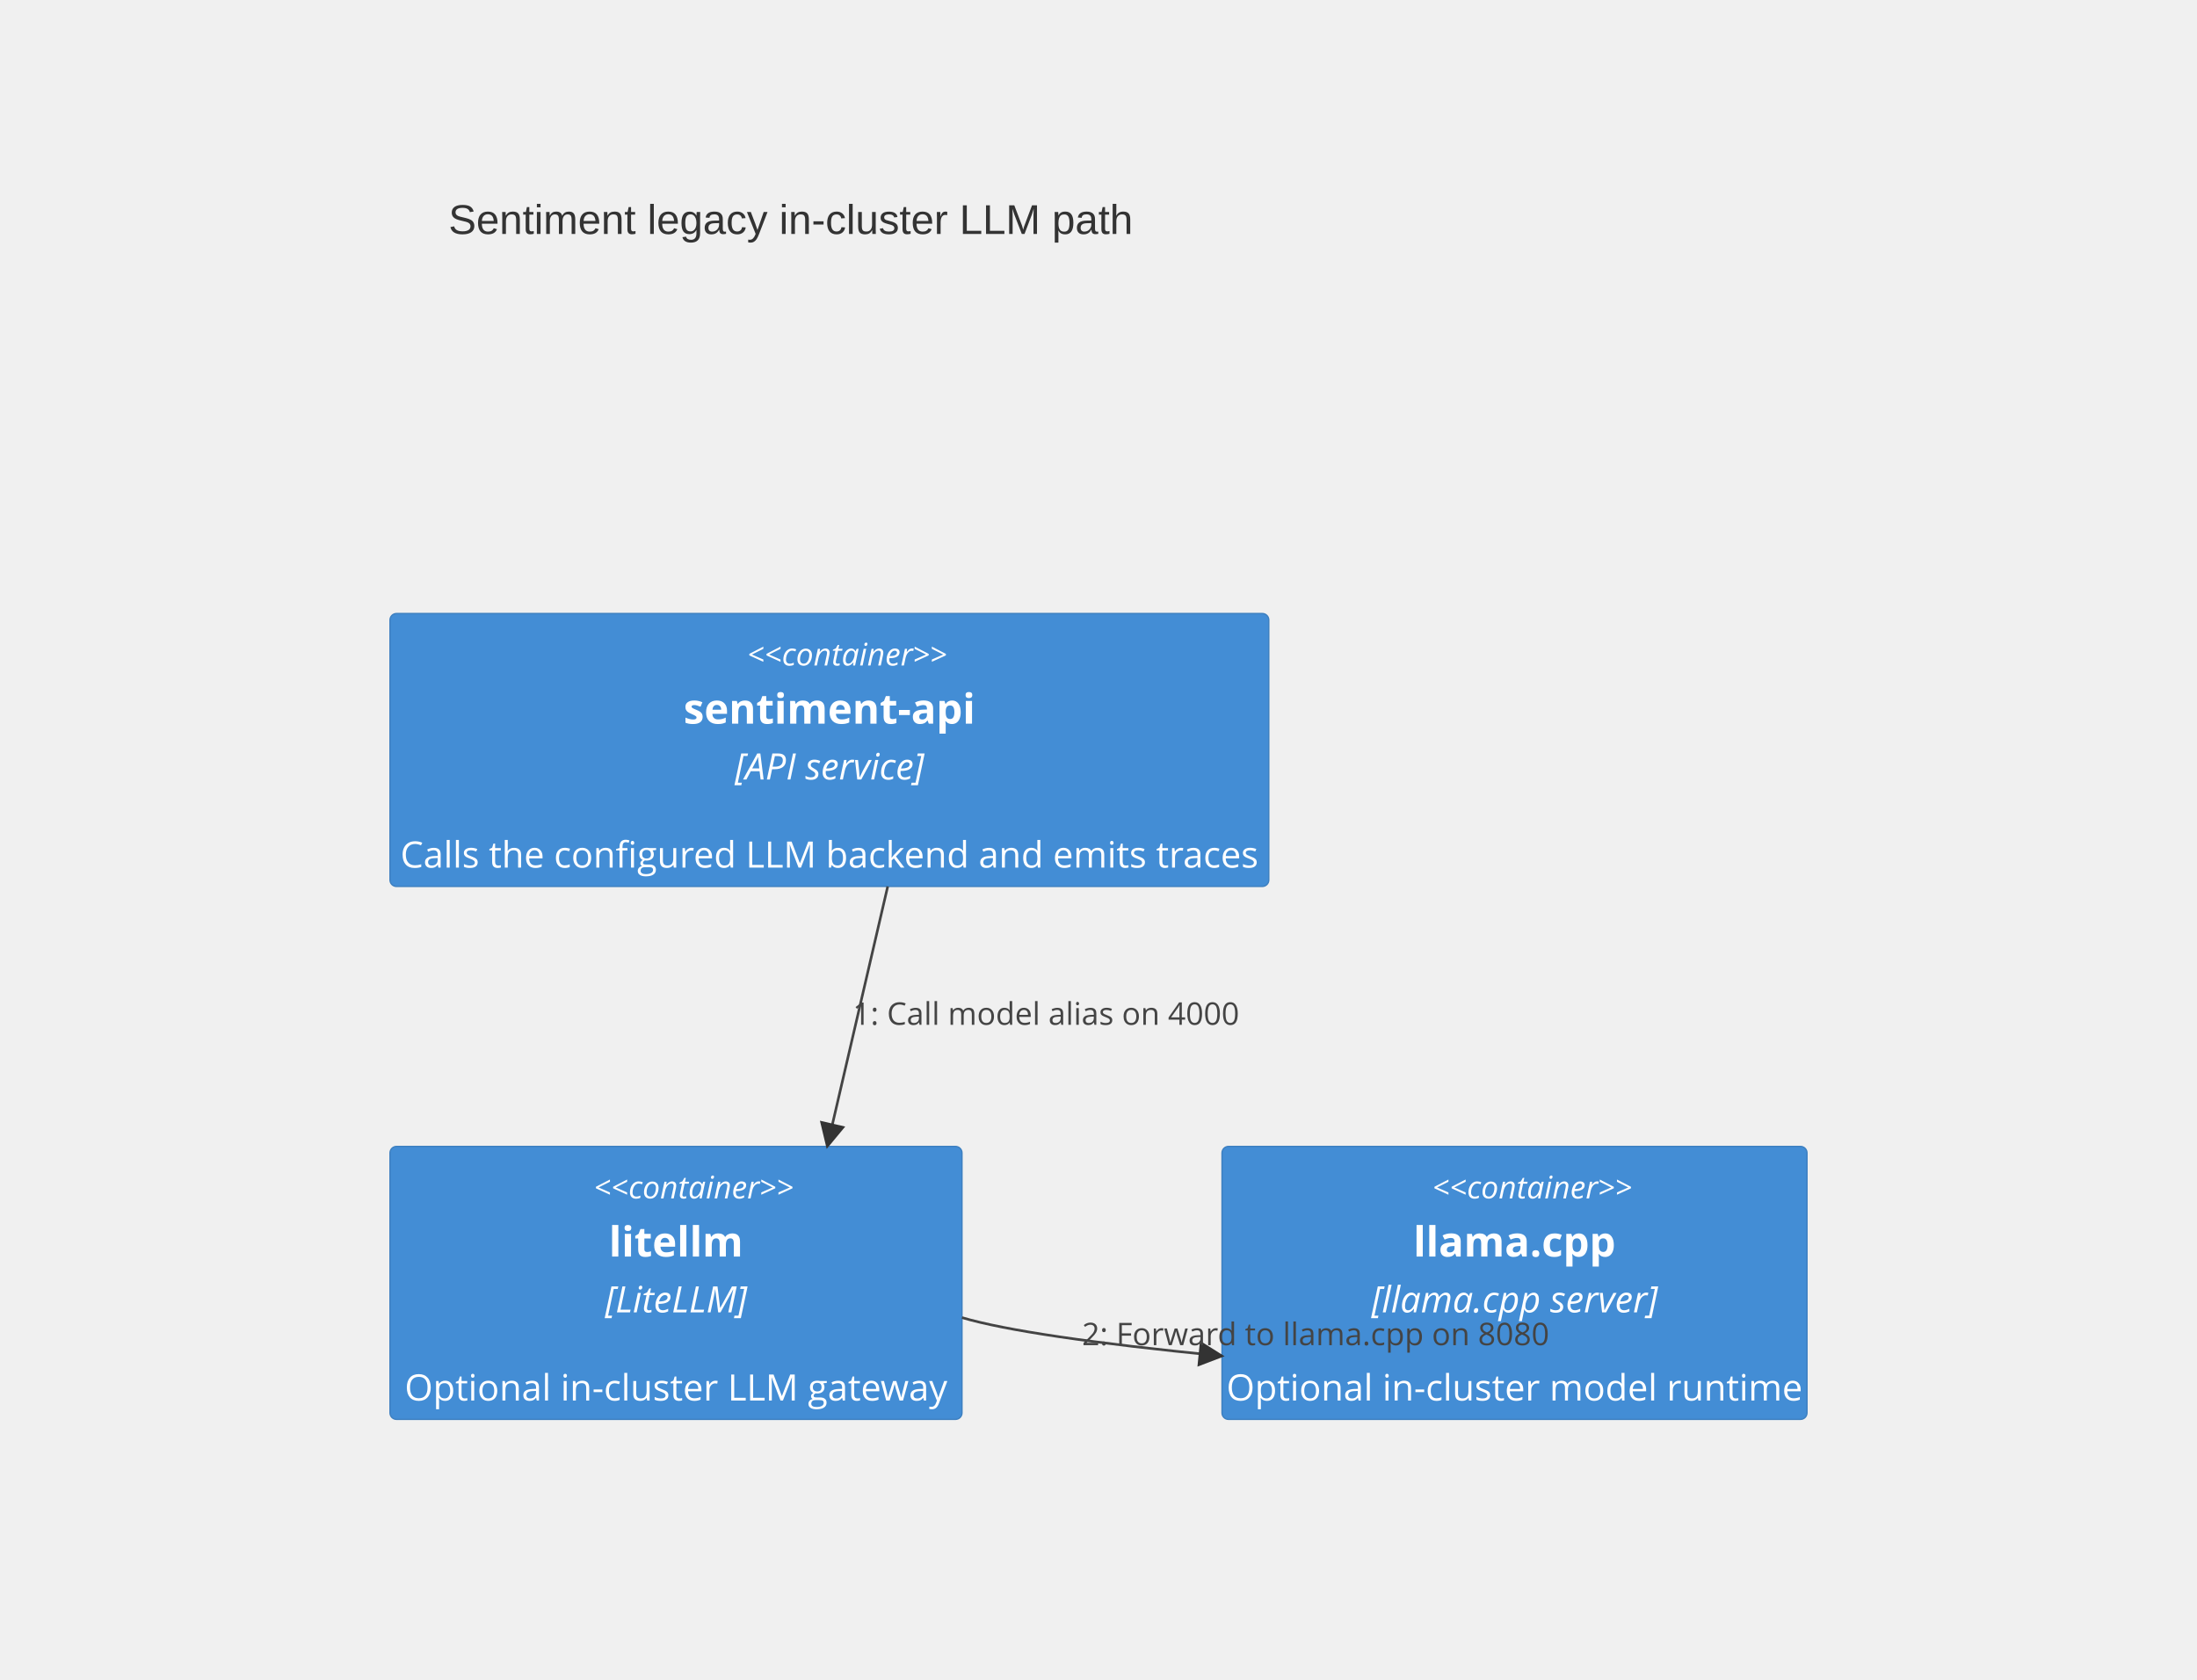
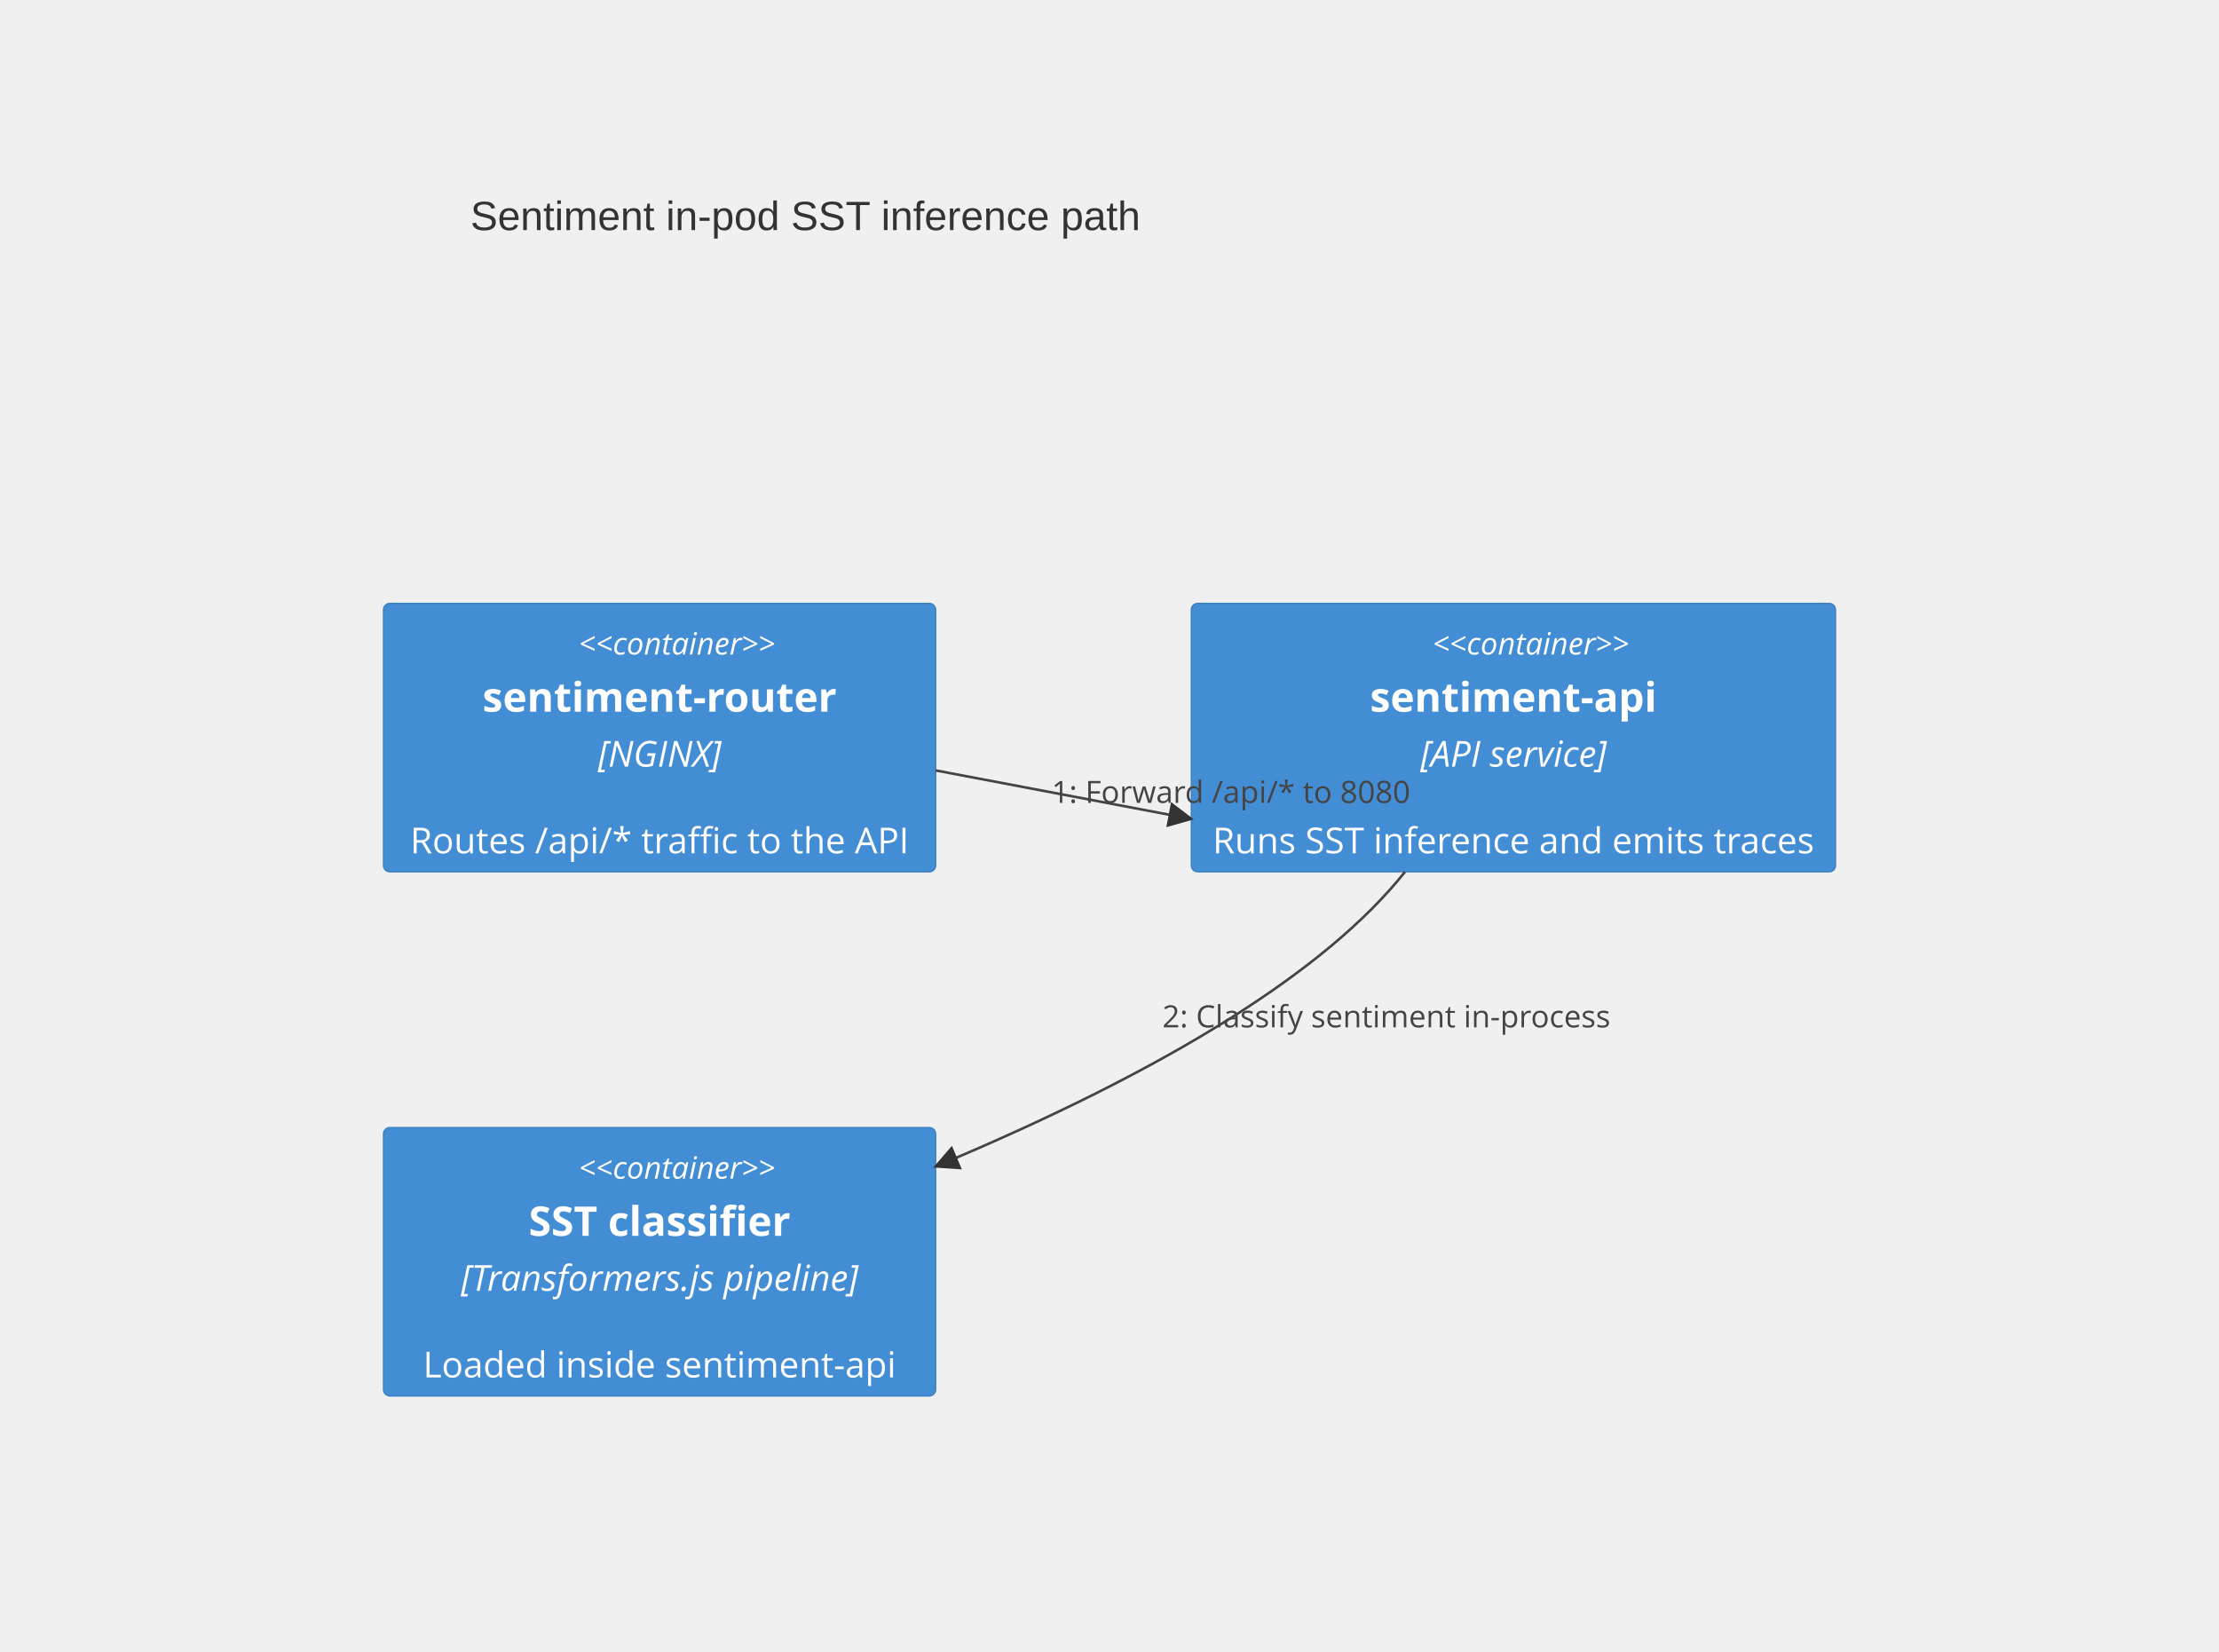
- <svg xmlns="http://www.w3.org/2000/svg" id="my-svg" width="100%" style="max-width: 845px; background-color: white;" viewBox="0 -70 845 646" role="graphics-document document" aria-roledescription="c4">
+ <svg xmlns="http://www.w3.org/2000/svg" id="my-svg" width="100%" style="max-width: 868px; background-color: white;" viewBox="0 -70 868 646" role="graphics-document document" aria-roledescription="c4">
  <style>#my-svg{font-family:"trebuchet ms",verdana,arial,sans-serif;font-size:16px;fill:#333;}@keyframes edge-animation-frame{from{stroke-dashoffset:0;}}@keyframes dash{to{stroke-dashoffset:0;}}#my-svg .edge-animation-slow{stroke-dasharray:9,5!important;stroke-dashoffset:900;animation:dash 50s linear infinite;stroke-linecap:round;}#my-svg .edge-animation-fast{stroke-dasharray:9,5!important;stroke-dashoffset:900;animation:dash 20s linear infinite;stroke-linecap:round;}#my-svg .error-icon{fill:hsl(220.588, 100%, 98.333%);}#my-svg .error-text{fill:rgb(8.5, 5.75, 0);stroke:rgb(8.5, 5.75, 0);}#my-svg .edge-thickness-normal{stroke-width:1px;}#my-svg .edge-thickness-thick{stroke-width:3.5px;}#my-svg .edge-pattern-solid{stroke-dasharray:0;}#my-svg .edge-thickness-invisible{stroke-width:0;fill:none;}#my-svg .edge-pattern-dashed{stroke-dasharray:3;}#my-svg .edge-pattern-dotted{stroke-dasharray:2;}#my-svg .marker{fill:#000000;stroke:#000000;}#my-svg .marker.cross{stroke:#000000;}#my-svg svg{font-family:"trebuchet ms",verdana,arial,sans-serif;font-size:16px;}#my-svg p{margin:0;}#my-svg .person{stroke:hsl(40.588, 60%, 83.333%);fill:#fff4dd;}#my-svg :root{--mermaid-font-family:"trebuchet ms",verdana,arial,sans-serif;}</style>
  <g />
  <defs>
    <symbol id="computer" width="24" height="24">
      <path transform="scale(.5)" d="M2 2v13h20v-13h-20zm18 11h-16v-9h16v9zm-10.228 6l.466-1h3.524l.467 1h-4.457zm14.228 3h-24l2-6h2.104l-1.33 4h18.45l-1.297-4h2.073l2 6zm-5-10h-14v-7h14v7z" />
    </symbol>
  </defs>
  <defs>
    <symbol id="database" fill-rule="evenodd" clip-rule="evenodd">
      <path transform="scale(.5)" d="M12.258.001l.256.004.255.005.253.008.251.01.249.012.247.015.246.016.242.019.241.02.239.023.236.024.233.027.231.028.229.031.225.032.223.034.22.036.217.038.214.04.211.041.208.043.205.045.201.046.198.048.194.05.191.051.187.053.183.054.18.056.175.057.172.059.168.06.163.061.16.063.155.064.15.066.074.033.073.033.071.034.07.034.069.035.068.035.067.035.066.035.064.036.064.036.062.036.06.036.06.037.058.037.058.037.055.038.055.038.053.038.052.038.051.039.05.039.048.039.047.039.045.04.044.04.043.04.041.04.04.041.039.041.037.041.036.041.034.041.033.042.032.042.03.042.029.042.027.042.026.043.024.043.023.043.021.043.02.043.018.044.017.043.015.044.013.044.012.044.011.045.009.044.007.045.006.045.004.045.002.045.001.045v17l-.001.045-.002.045-.004.045-.006.045-.007.045-.009.044-.011.045-.012.044-.013.044-.015.044-.017.043-.018.044-.02.043-.021.043-.023.043-.024.043-.026.043-.027.042-.029.042-.03.042-.032.042-.033.042-.034.041-.036.041-.037.041-.039.041-.04.041-.041.04-.043.04-.044.04-.045.04-.047.039-.048.039-.05.039-.051.039-.052.038-.053.038-.055.038-.055.038-.058.037-.058.037-.06.037-.06.036-.062.036-.064.036-.064.036-.066.035-.067.035-.068.035-.069.035-.07.034-.071.034-.073.033-.074.033-.15.066-.155.064-.16.063-.163.061-.168.06-.172.059-.175.057-.18.056-.183.054-.187.053-.191.051-.194.05-.198.048-.201.046-.205.045-.208.043-.211.041-.214.04-.217.038-.22.036-.223.034-.225.032-.229.031-.231.028-.233.027-.236.024-.239.023-.241.02-.242.019-.246.016-.247.015-.249.012-.251.01-.253.008-.255.005-.256.004-.258.001-.258-.001-.256-.004-.255-.005-.253-.008-.251-.01-.249-.012-.247-.015-.245-.016-.243-.019-.241-.02-.238-.023-.236-.024-.234-.027-.231-.028-.228-.031-.226-.032-.223-.034-.22-.036-.217-.038-.214-.04-.211-.041-.208-.043-.204-.045-.201-.046-.198-.048-.195-.05-.19-.051-.187-.053-.184-.054-.179-.056-.176-.057-.172-.059-.167-.06-.164-.061-.159-.063-.155-.064-.151-.066-.074-.033-.072-.033-.072-.034-.07-.034-.069-.035-.068-.035-.067-.035-.066-.035-.064-.036-.063-.036-.062-.036-.061-.036-.06-.037-.058-.037-.057-.037-.056-.038-.055-.038-.053-.038-.052-.038-.051-.039-.049-.039-.049-.039-.046-.039-.046-.04-.044-.04-.043-.04-.041-.04-.04-.041-.039-.041-.037-.041-.036-.041-.034-.041-.033-.042-.032-.042-.03-.042-.029-.042-.027-.042-.026-.043-.024-.043-.023-.043-.021-.043-.02-.043-.018-.044-.017-.043-.015-.044-.013-.044-.012-.044-.011-.045-.009-.044-.007-.045-.006-.045-.004-.045-.002-.045-.001-.045v-17l.001-.045.002-.045.004-.045.006-.045.007-.045.009-.044.011-.045.012-.044.013-.044.015-.044.017-.043.018-.044.02-.043.021-.043.023-.043.024-.043.026-.043.027-.042.029-.042.03-.042.032-.042.033-.042.034-.041.036-.041.037-.041.039-.041.04-.041.041-.04.043-.04.044-.04.046-.04.046-.039.049-.039.049-.039.051-.039.052-.038.053-.038.055-.038.056-.038.057-.037.058-.037.06-.037.061-.036.062-.036.063-.036.064-.036.066-.035.067-.035.068-.035.069-.035.07-.034.072-.034.072-.033.074-.033.151-.066.155-.064.159-.063.164-.061.167-.06.172-.059.176-.057.179-.056.184-.054.187-.053.19-.051.195-.05.198-.048.201-.046.204-.045.208-.043.211-.041.214-.04.217-.038.22-.036.223-.034.226-.032.228-.031.231-.028.234-.027.236-.024.238-.023.241-.02.243-.019.245-.016.247-.015.249-.012.251-.01.253-.008.255-.005.256-.004.258-.001.258.001zm-9.258 20.499v.01l.001.021.003.021.004.022.005.021.006.022.007.022.009.023.01.022.011.023.012.023.013.023.015.023.016.024.017.023.018.024.019.024.021.024.022.025.023.024.024.025.052.049.056.05.061.051.066.051.07.051.075.051.079.052.084.052.088.052.092.052.097.052.102.051.105.052.11.052.114.051.119.051.123.051.127.05.131.05.135.05.139.048.144.049.147.047.152.047.155.047.16.045.163.045.167.043.171.043.176.041.178.041.183.039.187.039.19.037.194.035.197.035.202.033.204.031.209.03.212.029.216.027.219.025.222.024.226.021.23.02.233.018.236.016.24.015.243.012.246.01.249.008.253.005.256.004.259.001.26-.001.257-.004.254-.005.25-.008.247-.011.244-.012.241-.014.237-.016.233-.018.231-.021.226-.021.224-.024.22-.026.216-.027.212-.028.21-.031.205-.031.202-.034.198-.034.194-.036.191-.037.187-.039.183-.04.179-.04.175-.042.172-.043.168-.044.163-.045.16-.046.155-.046.152-.047.148-.048.143-.049.139-.049.136-.05.131-.05.126-.05.123-.051.118-.052.114-.051.11-.052.106-.052.101-.052.096-.052.092-.052.088-.053.083-.051.079-.052.074-.052.07-.051.065-.051.06-.051.056-.05.051-.05.023-.024.023-.025.021-.024.02-.024.019-.024.018-.024.017-.024.015-.023.014-.024.013-.023.012-.023.01-.023.01-.022.008-.022.006-.022.006-.022.004-.022.004-.021.001-.021.001-.021v-4.127l-.077.055-.08.053-.083.054-.085.053-.087.052-.09.052-.093.051-.095.05-.097.05-.1.049-.102.049-.105.048-.106.047-.109.047-.111.046-.114.045-.115.045-.118.044-.12.043-.122.042-.124.042-.126.041-.128.04-.13.04-.132.038-.134.038-.135.037-.138.037-.139.035-.142.035-.143.034-.144.033-.147.032-.148.031-.15.03-.151.03-.153.029-.154.027-.156.027-.158.026-.159.025-.161.024-.162.023-.163.022-.165.021-.166.02-.167.019-.169.018-.169.017-.171.016-.173.015-.173.014-.175.013-.175.012-.177.011-.178.01-.179.008-.179.008-.181.006-.182.005-.182.004-.184.003-.184.002h-.37l-.184-.002-.184-.003-.182-.004-.182-.005-.181-.006-.179-.008-.179-.008-.178-.01-.176-.011-.176-.012-.175-.013-.173-.014-.172-.015-.171-.016-.17-.017-.169-.018-.167-.019-.166-.02-.165-.021-.163-.022-.162-.023-.161-.024-.159-.025-.157-.026-.156-.027-.155-.027-.153-.029-.151-.03-.15-.03-.148-.031-.146-.032-.145-.033-.143-.034-.141-.035-.14-.035-.137-.037-.136-.037-.134-.038-.132-.038-.13-.04-.128-.04-.126-.041-.124-.042-.122-.042-.12-.044-.117-.043-.116-.045-.113-.045-.112-.046-.109-.047-.106-.047-.105-.048-.102-.049-.1-.049-.097-.05-.095-.05-.093-.052-.09-.051-.087-.052-.085-.053-.083-.054-.08-.054-.077-.054v4.127zm0-5.654v.011l.001.021.003.021.004.021.005.022.006.022.007.022.009.022.01.022.011.023.012.023.013.023.015.024.016.023.017.024.018.024.019.024.021.024.022.024.023.025.024.024.052.05.056.05.061.05.066.051.07.051.075.052.079.051.084.052.088.052.092.052.097.052.102.052.105.052.11.051.114.051.119.052.123.05.127.051.131.05.135.049.139.049.144.048.147.048.152.047.155.046.16.045.163.045.167.044.171.042.176.042.178.04.183.04.187.038.19.037.194.036.197.034.202.033.204.032.209.03.212.028.216.027.219.025.222.024.226.022.23.02.233.018.236.016.24.014.243.012.246.01.249.008.253.006.256.003.259.001.26-.001.257-.003.254-.006.25-.008.247-.01.244-.012.241-.015.237-.016.233-.018.231-.02.226-.022.224-.024.22-.025.216-.027.212-.029.21-.03.205-.032.202-.033.198-.035.194-.036.191-.037.187-.039.183-.039.179-.041.175-.042.172-.043.168-.044.163-.045.16-.045.155-.047.152-.047.148-.048.143-.048.139-.05.136-.049.131-.05.126-.051.123-.051.118-.051.114-.052.11-.052.106-.052.101-.052.096-.052.092-.052.088-.052.083-.052.079-.052.074-.051.07-.052.065-.051.06-.05.056-.051.051-.049.023-.025.023-.024.021-.025.02-.024.019-.024.018-.024.017-.024.015-.023.014-.023.013-.024.012-.022.01-.023.01-.023.008-.022.006-.022.006-.022.004-.021.004-.022.001-.021.001-.021v-4.139l-.077.054-.08.054-.083.054-.085.052-.087.053-.09.051-.093.051-.095.051-.097.05-.1.049-.102.049-.105.048-.106.047-.109.047-.111.046-.114.045-.115.044-.118.044-.12.044-.122.042-.124.042-.126.041-.128.04-.13.039-.132.039-.134.038-.135.037-.138.036-.139.036-.142.035-.143.033-.144.033-.147.033-.148.031-.15.03-.151.03-.153.028-.154.028-.156.027-.158.026-.159.025-.161.024-.162.023-.163.022-.165.021-.166.02-.167.019-.169.018-.169.017-.171.016-.173.015-.173.014-.175.013-.175.012-.177.011-.178.009-.179.009-.179.007-.181.007-.182.005-.182.004-.184.003-.184.002h-.37l-.184-.002-.184-.003-.182-.004-.182-.005-.181-.007-.179-.007-.179-.009-.178-.009-.176-.011-.176-.012-.175-.013-.173-.014-.172-.015-.171-.016-.17-.017-.169-.018-.167-.019-.166-.02-.165-.021-.163-.022-.162-.023-.161-.024-.159-.025-.157-.026-.156-.027-.155-.028-.153-.028-.151-.03-.15-.03-.148-.031-.146-.033-.145-.033-.143-.033-.141-.035-.14-.036-.137-.036-.136-.037-.134-.038-.132-.039-.13-.039-.128-.04-.126-.041-.124-.042-.122-.043-.12-.043-.117-.044-.116-.044-.113-.046-.112-.046-.109-.046-.106-.047-.105-.048-.102-.049-.1-.049-.097-.05-.095-.051-.093-.051-.09-.051-.087-.053-.085-.052-.083-.054-.08-.054-.077-.054v4.139zm0-5.666v.011l.001.02.003.022.004.021.005.022.006.021.007.022.009.023.01.022.011.023.012.023.013.023.015.023.016.024.017.024.018.023.019.024.021.025.022.024.023.024.024.025.052.05.056.05.061.05.066.051.07.051.075.052.079.051.084.052.088.052.092.052.097.052.102.052.105.051.11.052.114.051.119.051.123.051.127.05.131.05.135.05.139.049.144.048.147.048.152.047.155.046.16.045.163.045.167.043.171.043.176.042.178.04.183.04.187.038.19.037.194.036.197.034.202.033.204.032.209.03.212.028.216.027.219.025.222.024.226.021.23.02.233.018.236.017.24.014.243.012.246.01.249.008.253.006.256.003.259.001.26-.001.257-.003.254-.006.25-.008.247-.01.244-.013.241-.014.237-.016.233-.018.231-.02.226-.022.224-.024.22-.025.216-.027.212-.029.21-.03.205-.032.202-.033.198-.035.194-.036.191-.037.187-.039.183-.039.179-.041.175-.042.172-.043.168-.044.163-.045.16-.045.155-.047.152-.047.148-.048.143-.049.139-.049.136-.049.131-.051.126-.05.123-.051.118-.052.114-.051.11-.052.106-.052.101-.052.096-.052.092-.052.088-.052.083-.052.079-.052.074-.052.07-.051.065-.051.06-.051.056-.05.051-.049.023-.025.023-.025.021-.024.02-.024.019-.024.018-.024.017-.024.015-.023.014-.024.013-.023.012-.023.01-.022.01-.023.008-.022.006-.022.006-.022.004-.022.004-.021.001-.021.001-.021v-4.153l-.077.054-.08.054-.083.053-.085.053-.087.053-.09.051-.093.051-.095.051-.097.05-.1.049-.102.048-.105.048-.106.048-.109.046-.111.046-.114.046-.115.044-.118.044-.12.043-.122.043-.124.042-.126.041-.128.04-.13.039-.132.039-.134.038-.135.037-.138.036-.139.036-.142.034-.143.034-.144.033-.147.032-.148.032-.15.03-.151.03-.153.028-.154.028-.156.027-.158.026-.159.024-.161.024-.162.023-.163.023-.165.021-.166.02-.167.019-.169.018-.169.017-.171.016-.173.015-.173.014-.175.013-.175.012-.177.01-.178.01-.179.009-.179.007-.181.006-.182.006-.182.004-.184.003-.184.001-.185.001-.185-.001-.184-.001-.184-.003-.182-.004-.182-.006-.181-.006-.179-.007-.179-.009-.178-.01-.176-.01-.176-.012-.175-.013-.173-.014-.172-.015-.171-.016-.17-.017-.169-.018-.167-.019-.166-.02-.165-.021-.163-.023-.162-.023-.161-.024-.159-.024-.157-.026-.156-.027-.155-.028-.153-.028-.151-.03-.15-.03-.148-.032-.146-.032-.145-.033-.143-.034-.141-.034-.14-.036-.137-.036-.136-.037-.134-.038-.132-.039-.13-.039-.128-.041-.126-.041-.124-.041-.122-.043-.12-.043-.117-.044-.116-.044-.113-.046-.112-.046-.109-.046-.106-.048-.105-.048-.102-.048-.1-.05-.097-.049-.095-.051-.093-.051-.09-.052-.087-.052-.085-.053-.083-.053-.08-.054-.077-.054v4.153zm8.74-8.179l-.257.004-.254.005-.25.008-.247.011-.244.012-.241.014-.237.016-.233.018-.231.021-.226.022-.224.023-.22.026-.216.027-.212.028-.21.031-.205.032-.202.033-.198.034-.194.036-.191.038-.187.038-.183.04-.179.041-.175.042-.172.043-.168.043-.163.045-.16.046-.155.046-.152.048-.148.048-.143.048-.139.049-.136.05-.131.05-.126.051-.123.051-.118.051-.114.052-.11.052-.106.052-.101.052-.096.052-.092.052-.088.052-.083.052-.079.052-.074.051-.07.052-.065.051-.06.05-.056.05-.051.05-.023.025-.023.024-.021.024-.02.025-.019.024-.018.024-.017.023-.015.024-.014.023-.013.023-.012.023-.01.023-.01.022-.008.022-.006.023-.006.021-.004.022-.004.021-.001.021-.001.021.001.021.001.021.004.021.004.022.006.021.006.023.008.022.01.022.01.023.012.023.013.023.014.023.015.024.017.023.018.024.019.024.02.025.021.024.023.024.023.025.051.05.056.05.06.05.065.051.07.052.074.051.079.052.083.052.088.052.092.052.096.052.101.052.106.052.11.052.114.052.118.051.123.051.126.051.131.05.136.05.139.049.143.048.148.048.152.048.155.046.16.046.163.045.168.043.172.043.175.042.179.041.183.04.187.038.191.038.194.036.198.034.202.033.205.032.21.031.212.028.216.027.22.026.224.023.226.022.231.021.233.018.237.016.241.014.244.012.247.011.25.008.254.005.257.004.26.001.26-.001.257-.004.254-.005.25-.008.247-.011.244-.012.241-.014.237-.016.233-.018.231-.021.226-.022.224-.023.22-.026.216-.027.212-.028.21-.031.205-.032.202-.033.198-.034.194-.036.191-.038.187-.038.183-.04.179-.041.175-.042.172-.043.168-.043.163-.045.16-.046.155-.046.152-.048.148-.048.143-.048.139-.049.136-.05.131-.05.126-.051.123-.051.118-.051.114-.052.11-.052.106-.052.101-.052.096-.052.092-.052.088-.052.083-.052.079-.052.074-.051.07-.052.065-.051.06-.05.056-.05.051-.05.023-.025.023-.024.021-.024.02-.025.019-.024.018-.024.017-.023.015-.024.014-.023.013-.023.012-.023.01-.023.01-.022.008-.022.006-.023.006-.021.004-.022.004-.021.001-.021.001-.021-.001-.021-.001-.021-.004-.021-.004-.022-.006-.021-.006-.023-.008-.022-.01-.022-.01-.023-.012-.023-.013-.023-.014-.023-.015-.024-.017-.023-.018-.024-.019-.024-.02-.025-.021-.024-.023-.024-.023-.025-.051-.05-.056-.05-.06-.05-.065-.051-.07-.052-.074-.051-.079-.052-.083-.052-.088-.052-.092-.052-.096-.052-.101-.052-.106-.052-.11-.052-.114-.052-.118-.051-.123-.051-.126-.051-.131-.05-.136-.05-.139-.049-.143-.048-.148-.048-.152-.048-.155-.046-.16-.046-.163-.045-.168-.043-.172-.043-.175-.042-.179-.041-.183-.04-.187-.038-.191-.038-.194-.036-.198-.034-.202-.033-.205-.032-.21-.031-.212-.028-.216-.027-.22-.026-.224-.023-.226-.022-.231-.021-.233-.018-.237-.016-.241-.014-.244-.012-.247-.011-.25-.008-.254-.005-.257-.004-.26-.001-.26.001z" />
    </symbol>
  </defs>
  <defs>
    <symbol id="clock" width="24" height="24">
      <path transform="scale(.5)" d="M12 2c5.514 0 10 4.486 10 10s-4.486 10-10 10-10-4.486-10-10 4.486-10 10-10zm0-2c-6.627 0-12 5.373-12 12s5.373 12 12 12 12-5.373 12-12-5.373-12-12-12zm5.848 12.459c.202.038.202.333.001.372-1.907.361-6.045 1.111-6.547 1.111-.719 0-1.301-.582-1.301-1.301 0-.512.77-5.447 1.125-7.445.034-.192.312-.181.343.014l.985 6.238 5.394 1.011z" />
    </symbol>
  </defs>
  <g class="person-man">
-     <rect x="150" y="166" fill="#438DD5" stroke="#3C7FC0" width="338" height="105" rx="2.5" ry="2.5" stroke-width="0.5" />
-     <text fill="#FFFFFF" font-family="&quot;Open Sans&quot;, sans-serif" font-size="12" font-style="italic" lengthAdjust="spacing" textLength="63" x="287.5" y="186">&lt;&lt;container&gt;&gt;</text>
-     <text x="319" y="204" dominant-baseline="middle" fill="#FFFFFF" style="text-anchor: middle; font-size: 16px; font-weight: bold; font-family: &quot;Open Sans&quot;, sans-serif;">
-       <tspan dy="0" alignment-baseline="mathematical">sentiment-api</tspan>
+     <rect x="150" y="166" fill="#438DD5" stroke="#3C7FC0" width="216" height="105" rx="2.5" ry="2.5" stroke-width="0.5" />
+     <text fill="#FFFFFF" font-family="&quot;Open Sans&quot;, sans-serif" font-size="12" font-style="italic" lengthAdjust="spacing" textLength="63" x="226.5" y="186">&lt;&lt;container&gt;&gt;</text>
+     <text x="258" y="204" dominant-baseline="middle" fill="#FFFFFF" style="text-anchor: middle; font-size: 16px; font-weight: bold; font-family: &quot;Open Sans&quot;, sans-serif;">
+       <tspan dy="0" alignment-baseline="mathematical">sentiment-router</tspan>
    </text>
-     <text x="319" y="226" dominant-baseline="middle" fill="#FFFFFF" font-style="italic" style="text-anchor: middle; font-size: 14px; font-weight: normal; font-family: &quot;Open Sans&quot;, sans-serif;">
-       <tspan dy="0" alignment-baseline="mathematical">[API service]</tspan>
+     <text x="258" y="226" dominant-baseline="middle" fill="#FFFFFF" font-style="italic" style="text-anchor: middle; font-size: 14px; font-weight: normal; font-family: &quot;Open Sans&quot;, sans-serif;">
+       <tspan dy="0" alignment-baseline="mathematical">[NGINX]</tspan>
    </text>
-     <text x="319" y="260" dominant-baseline="middle" fill="#FFFFFF" style="text-anchor: middle; font-size: 14px; font-weight: normal; font-family: &quot;Open Sans&quot;, sans-serif;">
-       <tspan dy="0" alignment-baseline="mathematical">Calls the configured LLM backend and emits traces</tspan>
+     <text x="258" y="260" dominant-baseline="middle" fill="#FFFFFF" style="text-anchor: middle; font-size: 14px; font-weight: normal; font-family: &quot;Open Sans&quot;, sans-serif;">
+       <tspan dy="0" alignment-baseline="mathematical">Routes /api/* traffic to the API</tspan>
    </text>
  </g>
  <g class="person-man">
-     <rect x="150" y="371" fill="#438DD5" stroke="#3C7FC0" width="220" height="105" rx="2.5" ry="2.5" stroke-width="0.5" />
-     <text fill="#FFFFFF" font-family="&quot;Open Sans&quot;, sans-serif" font-size="12" font-style="italic" lengthAdjust="spacing" textLength="63" x="228.5" y="391">&lt;&lt;container&gt;&gt;</text>
-     <text x="260" y="409" dominant-baseline="middle" fill="#FFFFFF" style="text-anchor: middle; font-size: 16px; font-weight: bold; font-family: &quot;Open Sans&quot;, sans-serif;">
-       <tspan dy="0" alignment-baseline="mathematical">litellm</tspan>
+     <rect x="466" y="166" fill="#438DD5" stroke="#3C7FC0" width="252" height="105" rx="2.5" ry="2.5" stroke-width="0.5" />
+     <text fill="#FFFFFF" font-family="&quot;Open Sans&quot;, sans-serif" font-size="12" font-style="italic" lengthAdjust="spacing" textLength="63" x="560.5" y="186">&lt;&lt;container&gt;&gt;</text>
+     <text x="592" y="204" dominant-baseline="middle" fill="#FFFFFF" style="text-anchor: middle; font-size: 16px; font-weight: bold; font-family: &quot;Open Sans&quot;, sans-serif;">
+       <tspan dy="0" alignment-baseline="mathematical">sentiment-api</tspan>
    </text>
-     <text x="260" y="431" dominant-baseline="middle" fill="#FFFFFF" font-style="italic" style="text-anchor: middle; font-size: 14px; font-weight: normal; font-family: &quot;Open Sans&quot;, sans-serif;">
-       <tspan dy="0" alignment-baseline="mathematical">[LiteLLM]</tspan>
+     <text x="592" y="226" dominant-baseline="middle" fill="#FFFFFF" font-style="italic" style="text-anchor: middle; font-size: 14px; font-weight: normal; font-family: &quot;Open Sans&quot;, sans-serif;">
+       <tspan dy="0" alignment-baseline="mathematical">[API service]</tspan>
    </text>
-     <text x="260" y="465" dominant-baseline="middle" fill="#FFFFFF" style="text-anchor: middle; font-size: 14px; font-weight: normal; font-family: &quot;Open Sans&quot;, sans-serif;">
-       <tspan dy="0" alignment-baseline="mathematical">Optional in-cluster LLM gateway</tspan>
+     <text x="592" y="260" dominant-baseline="middle" fill="#FFFFFF" style="text-anchor: middle; font-size: 14px; font-weight: normal; font-family: &quot;Open Sans&quot;, sans-serif;">
+       <tspan dy="0" alignment-baseline="mathematical">Runs SST inference and emits traces</tspan>
    </text>
  </g>
  <g class="person-man">
-     <rect x="470" y="371" fill="#438DD5" stroke="#3C7FC0" width="225" height="105" rx="2.5" ry="2.5" stroke-width="0.5" />
-     <text fill="#FFFFFF" font-family="&quot;Open Sans&quot;, sans-serif" font-size="12" font-style="italic" lengthAdjust="spacing" textLength="63" x="551" y="391">&lt;&lt;container&gt;&gt;</text>
-     <text x="582.5" y="409" dominant-baseline="middle" fill="#FFFFFF" style="text-anchor: middle; font-size: 16px; font-weight: bold; font-family: &quot;Open Sans&quot;, sans-serif;">
-       <tspan dy="0" alignment-baseline="mathematical">llama.cpp</tspan>
+     <rect x="150" y="371" fill="#438DD5" stroke="#3C7FC0" width="216" height="105" rx="2.5" ry="2.5" stroke-width="0.5" />
+     <text fill="#FFFFFF" font-family="&quot;Open Sans&quot;, sans-serif" font-size="12" font-style="italic" lengthAdjust="spacing" textLength="63" x="226.5" y="391">&lt;&lt;container&gt;&gt;</text>
+     <text x="258" y="409" dominant-baseline="middle" fill="#FFFFFF" style="text-anchor: middle; font-size: 16px; font-weight: bold; font-family: &quot;Open Sans&quot;, sans-serif;">
+       <tspan dy="0" alignment-baseline="mathematical">SST classifier</tspan>
    </text>
-     <text x="582.5" y="431" dominant-baseline="middle" fill="#FFFFFF" font-style="italic" style="text-anchor: middle; font-size: 14px; font-weight: normal; font-family: &quot;Open Sans&quot;, sans-serif;">
-       <tspan dy="0" alignment-baseline="mathematical">[llama.cpp server]</tspan>
+     <text x="258" y="431" dominant-baseline="middle" fill="#FFFFFF" font-style="italic" style="text-anchor: middle; font-size: 14px; font-weight: normal; font-family: &quot;Open Sans&quot;, sans-serif;">
+       <tspan dy="0" alignment-baseline="mathematical">[Transformers.js pipeline]</tspan>
    </text>
-     <text x="582.5" y="465" dominant-baseline="middle" fill="#FFFFFF" style="text-anchor: middle; font-size: 14px; font-weight: normal; font-family: &quot;Open Sans&quot;, sans-serif;">
-       <tspan dy="0" alignment-baseline="mathematical">Optional in-cluster model runtime</tspan>
+     <text x="258" y="465" dominant-baseline="middle" fill="#FFFFFF" style="text-anchor: middle; font-size: 14px; font-weight: normal; font-family: &quot;Open Sans&quot;, sans-serif;">
+       <tspan dy="0" alignment-baseline="mathematical">Loaded inside sentiment-api</tspan>
    </text>
  </g>
  <defs>
    <marker id="arrowhead" refX="9" refY="5" markerUnits="userSpaceOnUse" markerWidth="12" markerHeight="12" orient="auto">
      <path d="M 0 0 L 10 5 L 0 10 z" />
    </marker>
  </defs>
  <defs>
    <marker id="arrowend" refX="1" refY="5" markerUnits="userSpaceOnUse" markerWidth="12" markerHeight="12" orient="auto">
      <path d="M 10 0 L 0 5 L 10 10 z" />
    </marker>
  </defs>
  <defs>
    <marker id="crosshead" markerWidth="15" markerHeight="8" orient="auto" refX="16" refY="4">
      <path fill="black" stroke="#000000" stroke-width="1px" d="M 9,2 V 6 L16,4 Z" style="stroke-dasharray: 0, 0;" />
      <path fill="none" stroke="#000000" stroke-width="1px" d="M 0,1 L 6,7 M 6,1 L 0,7" style="stroke-dasharray: 0, 0;" />
    </marker>
  </defs>
  <defs>
    <marker id="filled-head" refX="18" refY="7" markerWidth="20" markerHeight="28" orient="auto">
      <path d="M 18,7 L9,13 L14,7 L9,1 Z" />
    </marker>
  </defs>
  <g>
-     <line x1="341.427" y1="271" x2="318.18" y2="371" stroke-width="1" stroke="#444444" marker-end="url(#arrowhead)" style="fill: none;" />
-     <text x="402.304" y="321" dominant-baseline="middle" fill="#444444" style="text-anchor: middle; font-size: 12px; font-weight: normal; font-family: &quot;Open Sans&quot;, sans-serif;">
-       <tspan dy="0" alignment-baseline="mathematical">1: Call model alias on 4000</tspan>
+     <line x1="366" y1="231.328" x2="466" y2="250.303" stroke-width="1" stroke="#444444" marker-end="url(#arrowhead)" style="fill: none;" />
+     <text x="481.5" y="240.815" dominant-baseline="middle" fill="#444444" style="text-anchor: middle; font-size: 12px; font-weight: normal; font-family: &quot;Open Sans&quot;, sans-serif;">
+       <tspan dy="0" alignment-baseline="mathematical">1: Forward /api/* to 8080</tspan>
    </text>
-     <path fill="none" stroke-width="1" stroke="#444444" d="M370,436.853 Q395,444.239 470,451.625" marker-end="url(#arrowhead)" />
-     <text x="506" y="444.239" dominant-baseline="middle" fill="#444444" style="text-anchor: middle; font-size: 12px; font-weight: normal; font-family: &quot;Open Sans&quot;, sans-serif;">
-       <tspan dy="0" alignment-baseline="mathematical">2: Forward to llama.cpp on 8080</tspan>
+     <path fill="none" stroke-width="1" stroke="#444444" d="M549.592,271 Q503.694,328.619 366,386.238" marker-end="url(#arrowhead)" />
+     <text x="542.296" y="328.619" dominant-baseline="middle" fill="#444444" style="text-anchor: middle; font-size: 12px; font-weight: normal; font-family: &quot;Open Sans&quot;, sans-serif;">
+       <tspan dy="0" alignment-baseline="mathematical">2: Classify sentiment in-process</tspan>
    </text>
  </g>
-   <text x="172.5" y="20">Sentiment legacy in-cluster LLM path</text>
+   <text x="184" y="20">Sentiment in-pod SST inference path</text>
</svg>
